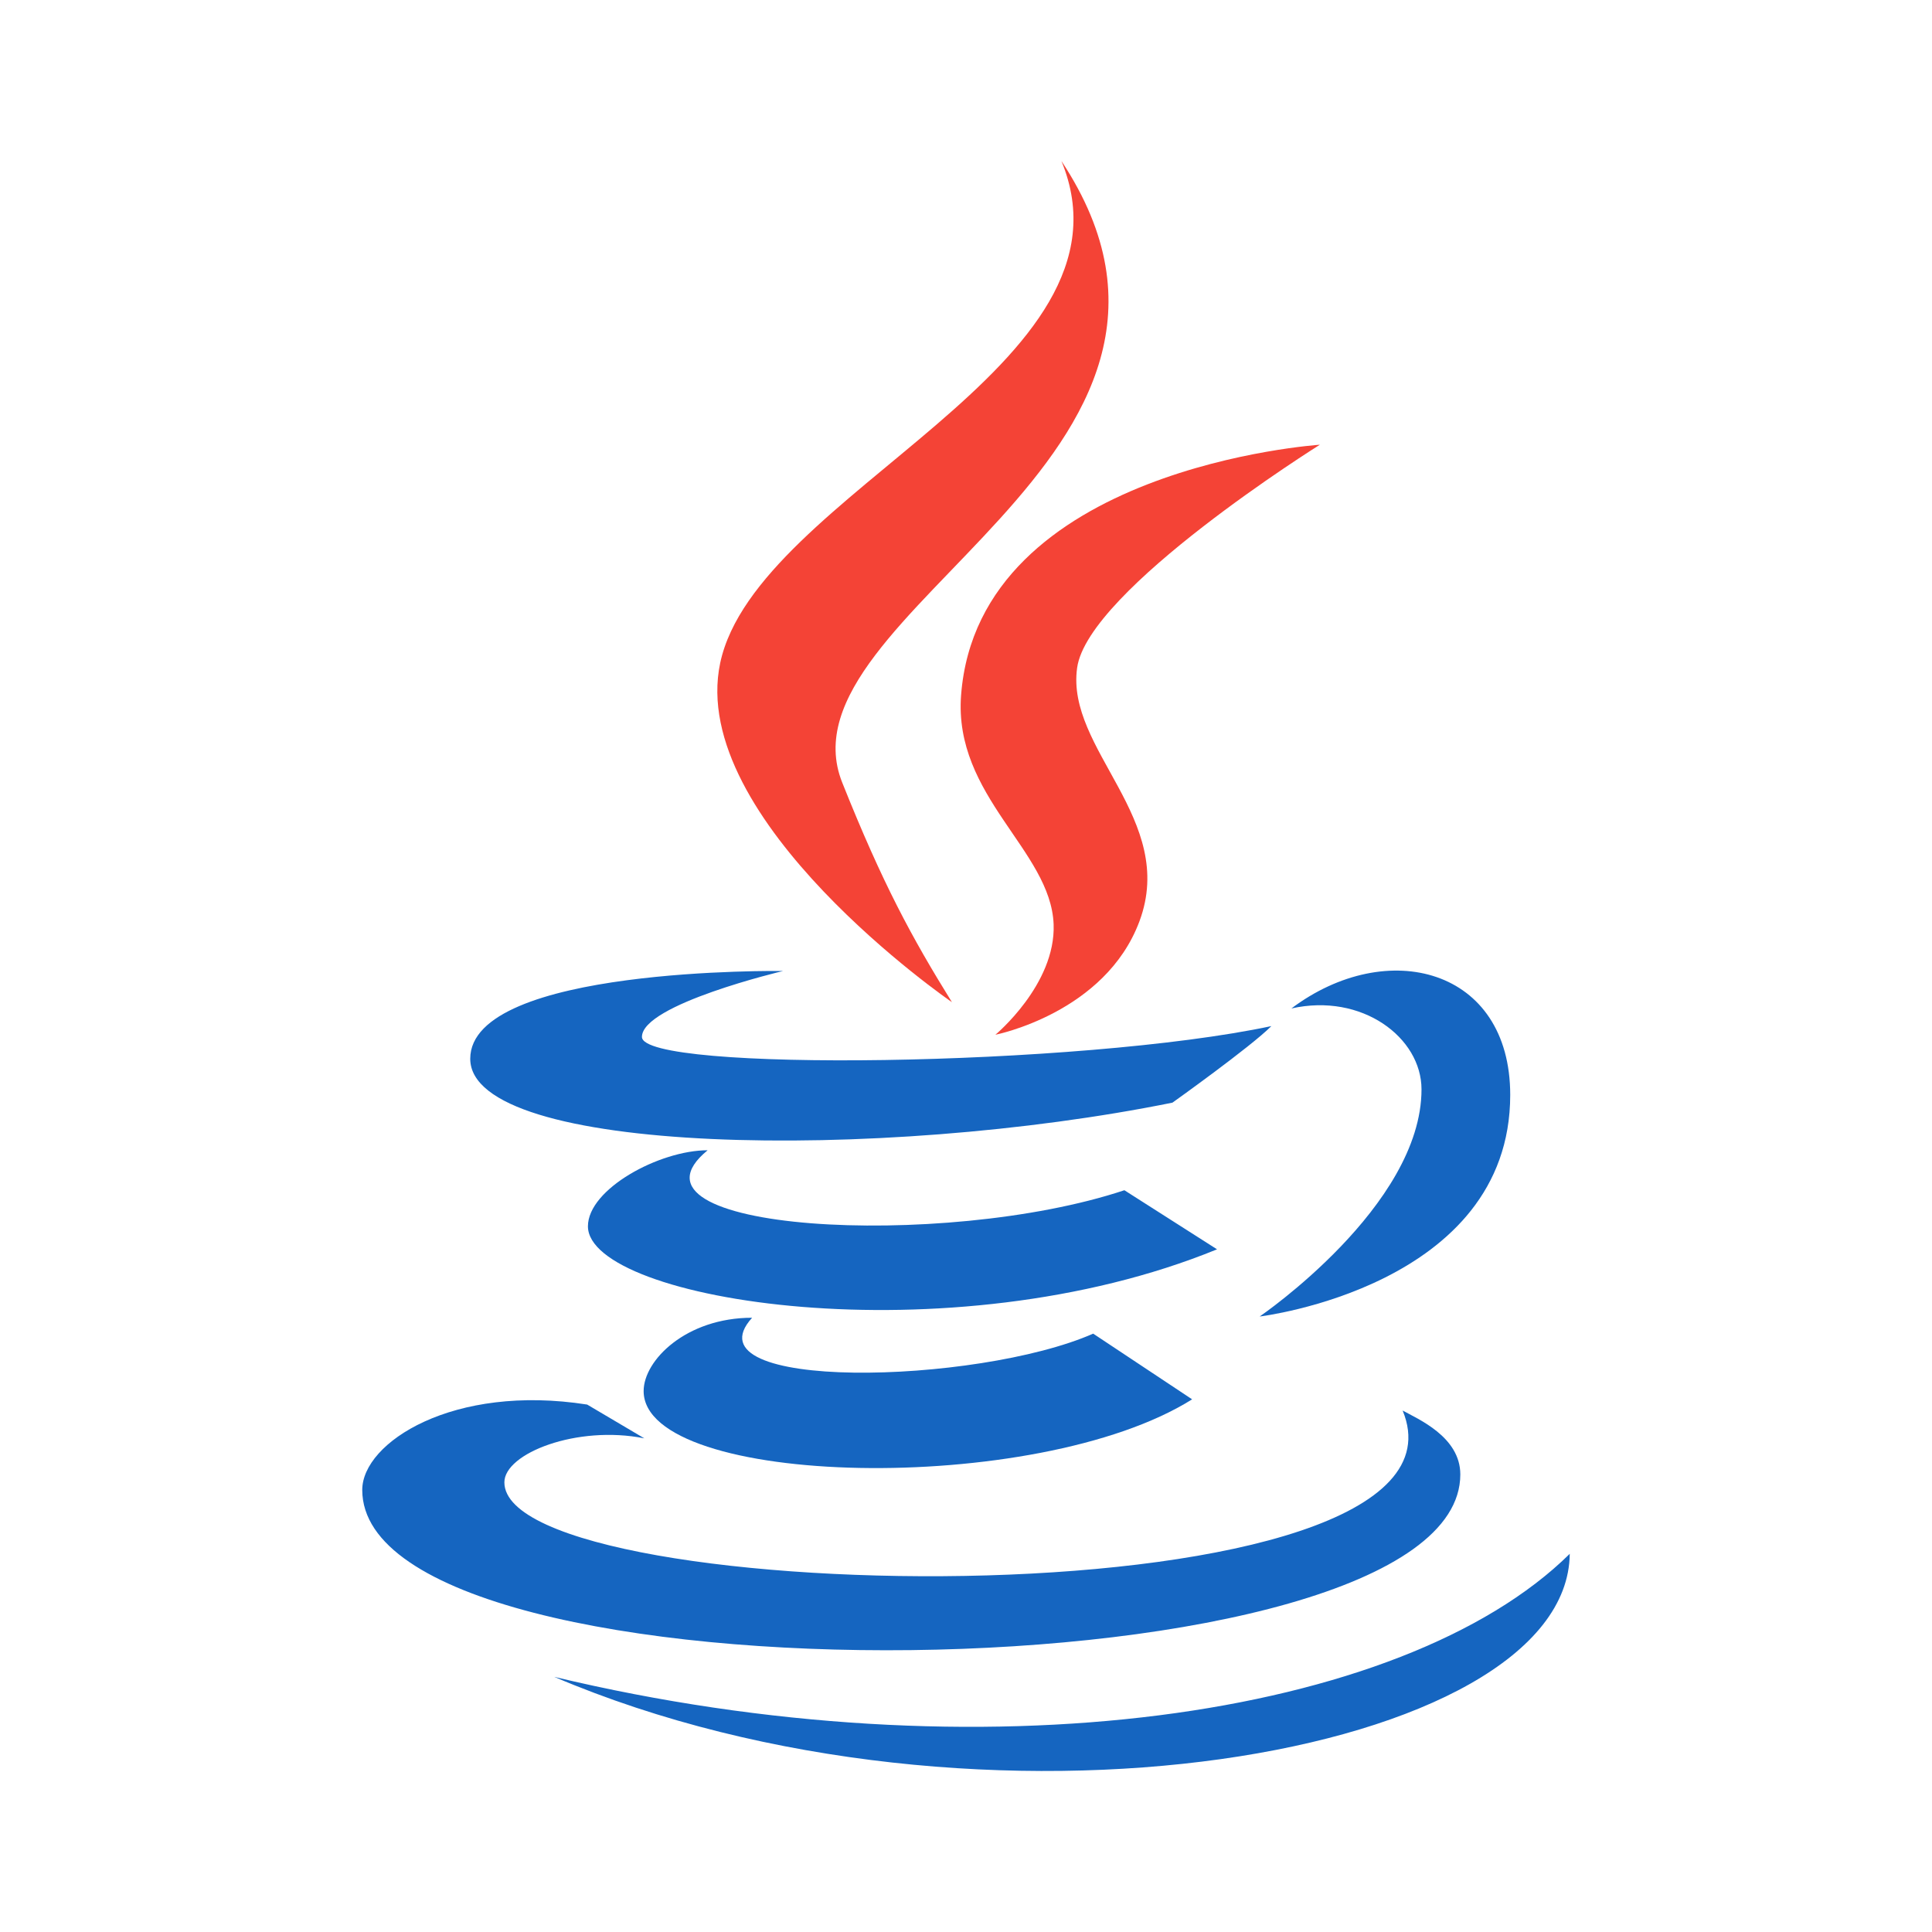
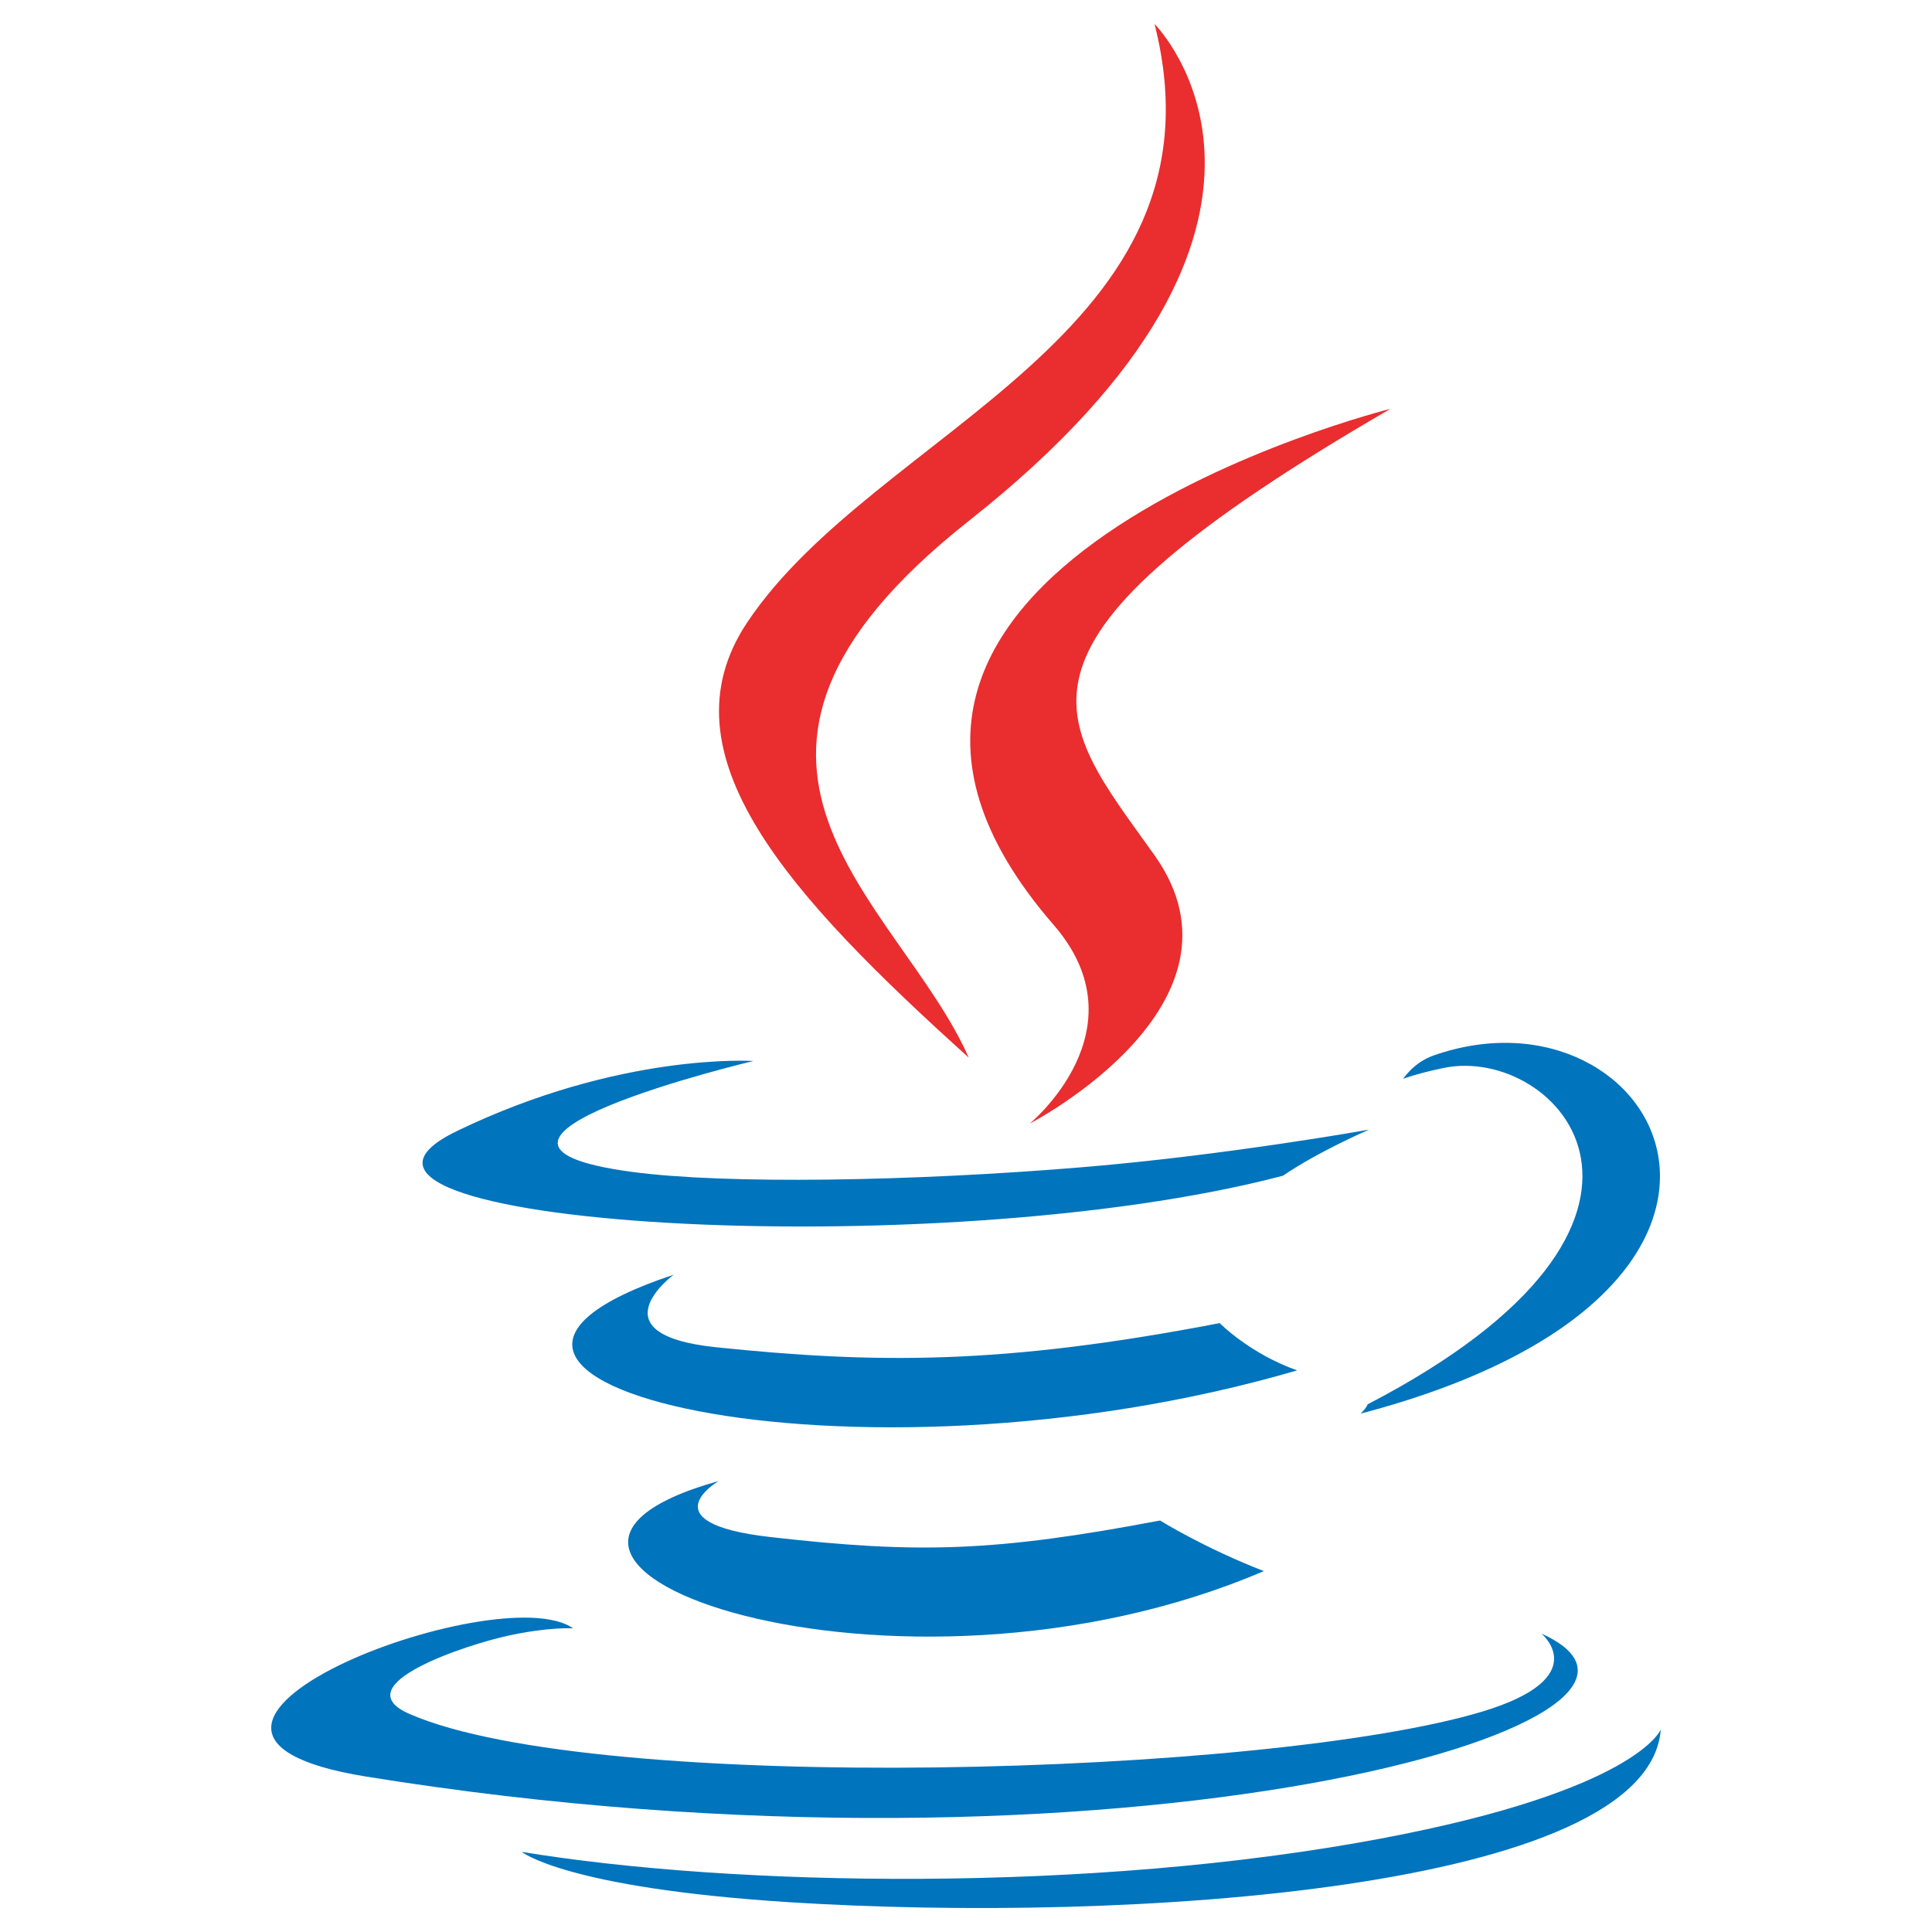
- <svg xmlns="http://www.w3.org/2000/svg" x="0px" y="0px" width="100" height="100" viewBox="0 0 48 48">
-   <path fill="#F44336" d="M23.65,24.898c-0.998-1.609-1.722-2.943-2.725-5.455C19.229,15.2,31.24,11.366,26.37,3.999c2.111,5.089-7.577,8.235-8.477,12.473C17.07,20.37,23.645,24.898,23.65,24.898z" />
-   <path fill="#F44336" d="M23.878,17.27c-0.192,2.516,2.229,3.857,2.299,5.695c0.056,1.496-1.447,2.743-1.447,2.743s2.728-0.536,3.579-2.818c0.945-2.534-1.834-4.269-1.548-6.298c0.267-1.938,6.031-5.543,6.031-5.543S24.311,11.611,23.878,17.27z" />
-   <g>
-     <path fill="#1565C0" d="M32.084 25.055c1.754-.394 3.233.723 3.233 2.01 0 2.901-4.021 5.643-4.021 5.643s6.225-.742 6.225-5.505C37.521 24.053 34.464 23.266 32.084 25.055zM29.129 27.395c0 0 1.941-1.383 2.458-1.902-4.763 1.011-15.638 1.147-15.638.269 0-.809 3.507-1.638 3.507-1.638s-7.773-.112-7.773 2.181C11.683 28.695 21.858 28.866 29.129 27.395z" />
-     <path fill="#1565C0" d="M27.935,29.571c-4.509,1.499-12.814,1.02-10.354-0.993c-1.198,0-2.974,0.963-2.974,1.889c0,1.857,8.982,3.291,15.63,0.572L27.935,29.571z" />
-     <path fill="#1565C0" d="M18.686,32.739c-1.636,0-2.695,1.054-2.695,1.822c0,2.391,9.76,2.632,13.627,0.205l-2.458-1.632C24.271,34.404,17.014,34.579,18.686,32.739z" />
-     <path fill="#1565C0" d="M36.281,36.632c0-0.936-1.055-1.377-1.433-1.588c2.228,5.373-22.317,4.956-22.317,1.784c0-0.721,1.807-1.427,3.477-1.093l-1.42-0.839C11.26,34.374,9,35.837,9,37.017C9,42.52,36.281,42.255,36.281,36.632z" />
-     <path fill="#1565C0" d="M39,38.604c-4.146,4.095-14.659,5.587-25.231,3.057C24.341,46.164,38.95,43.628,39,38.604z" />
-   </g>
+ <svg xmlns="http://www.w3.org/2000/svg" viewBox="0 0 128 128">
+   <path fill="#0074BD" d="M47.617 98.12s-4.767 2.774 3.397 3.71c9.892 1.13 14.947.968 25.845-1.092 0 0 2.871 1.795 6.873 3.351-24.439 10.47-55.308-.607-36.115-5.969zm-2.988-13.665s-5.348 3.959 2.823 4.805c10.567 1.091 18.91 1.18 33.354-1.6 0 0 1.993 2.025 5.132 3.131-29.542 8.64-62.446.68-41.309-6.336z" />
+   <path fill="#EA2D2E" d="M69.802 61.271c6.025 6.935-1.58 13.17-1.58 13.17s15.289-7.891 8.269-17.777c-6.559-9.215-11.587-13.792 15.635-29.58 0 .001-42.731 10.67-22.324 34.187z" />
+   <path fill="#0074BD" d="M102.123 108.229s3.529 2.91-3.888 5.159c-14.102 4.272-58.706 5.56-71.094.171-4.451-1.938 3.899-4.625 6.526-5.192 2.739-.593 4.303-.485 4.303-.485-4.953-3.487-32.013 6.85-13.743 9.815 49.821 8.076 90.817-3.637 77.896-9.468zM49.912 70.294s-22.686 5.389-8.033 7.348c6.188.828 18.518.638 30.011-.326 9.39-.789 18.813-2.474 18.813-2.474s-3.308 1.419-5.704 3.053c-23.042 6.061-67.544 3.238-54.731-2.958 10.832-5.239 19.644-4.643 19.644-4.643zm40.697 22.747c23.421-12.167 12.591-23.86 5.032-22.285-1.848.385-2.677.72-2.677.72s.688-1.079 2-1.543c14.953-5.255 26.451 15.503-4.823 23.725 0-.002.359-.327.468-.617z" />
+   <path fill="#EA2D2E" d="M76.491 1.587S89.459 14.563 64.188 34.51c-20.266 16.006-4.621 25.13-.007 35.559-11.831-10.673-20.509-20.07-14.688-28.815C58.041 28.42 81.722 22.195 76.491 1.587z" />
+   <path fill="#0074BD" d="M52.214 126.021c22.476 1.437 57-.8 57.817-11.436 0 0-1.571 4.032-18.577 7.231-19.186 3.612-42.854 3.191-56.887.874 0 .001 2.875 2.381 17.647 3.331z" />
</svg>
